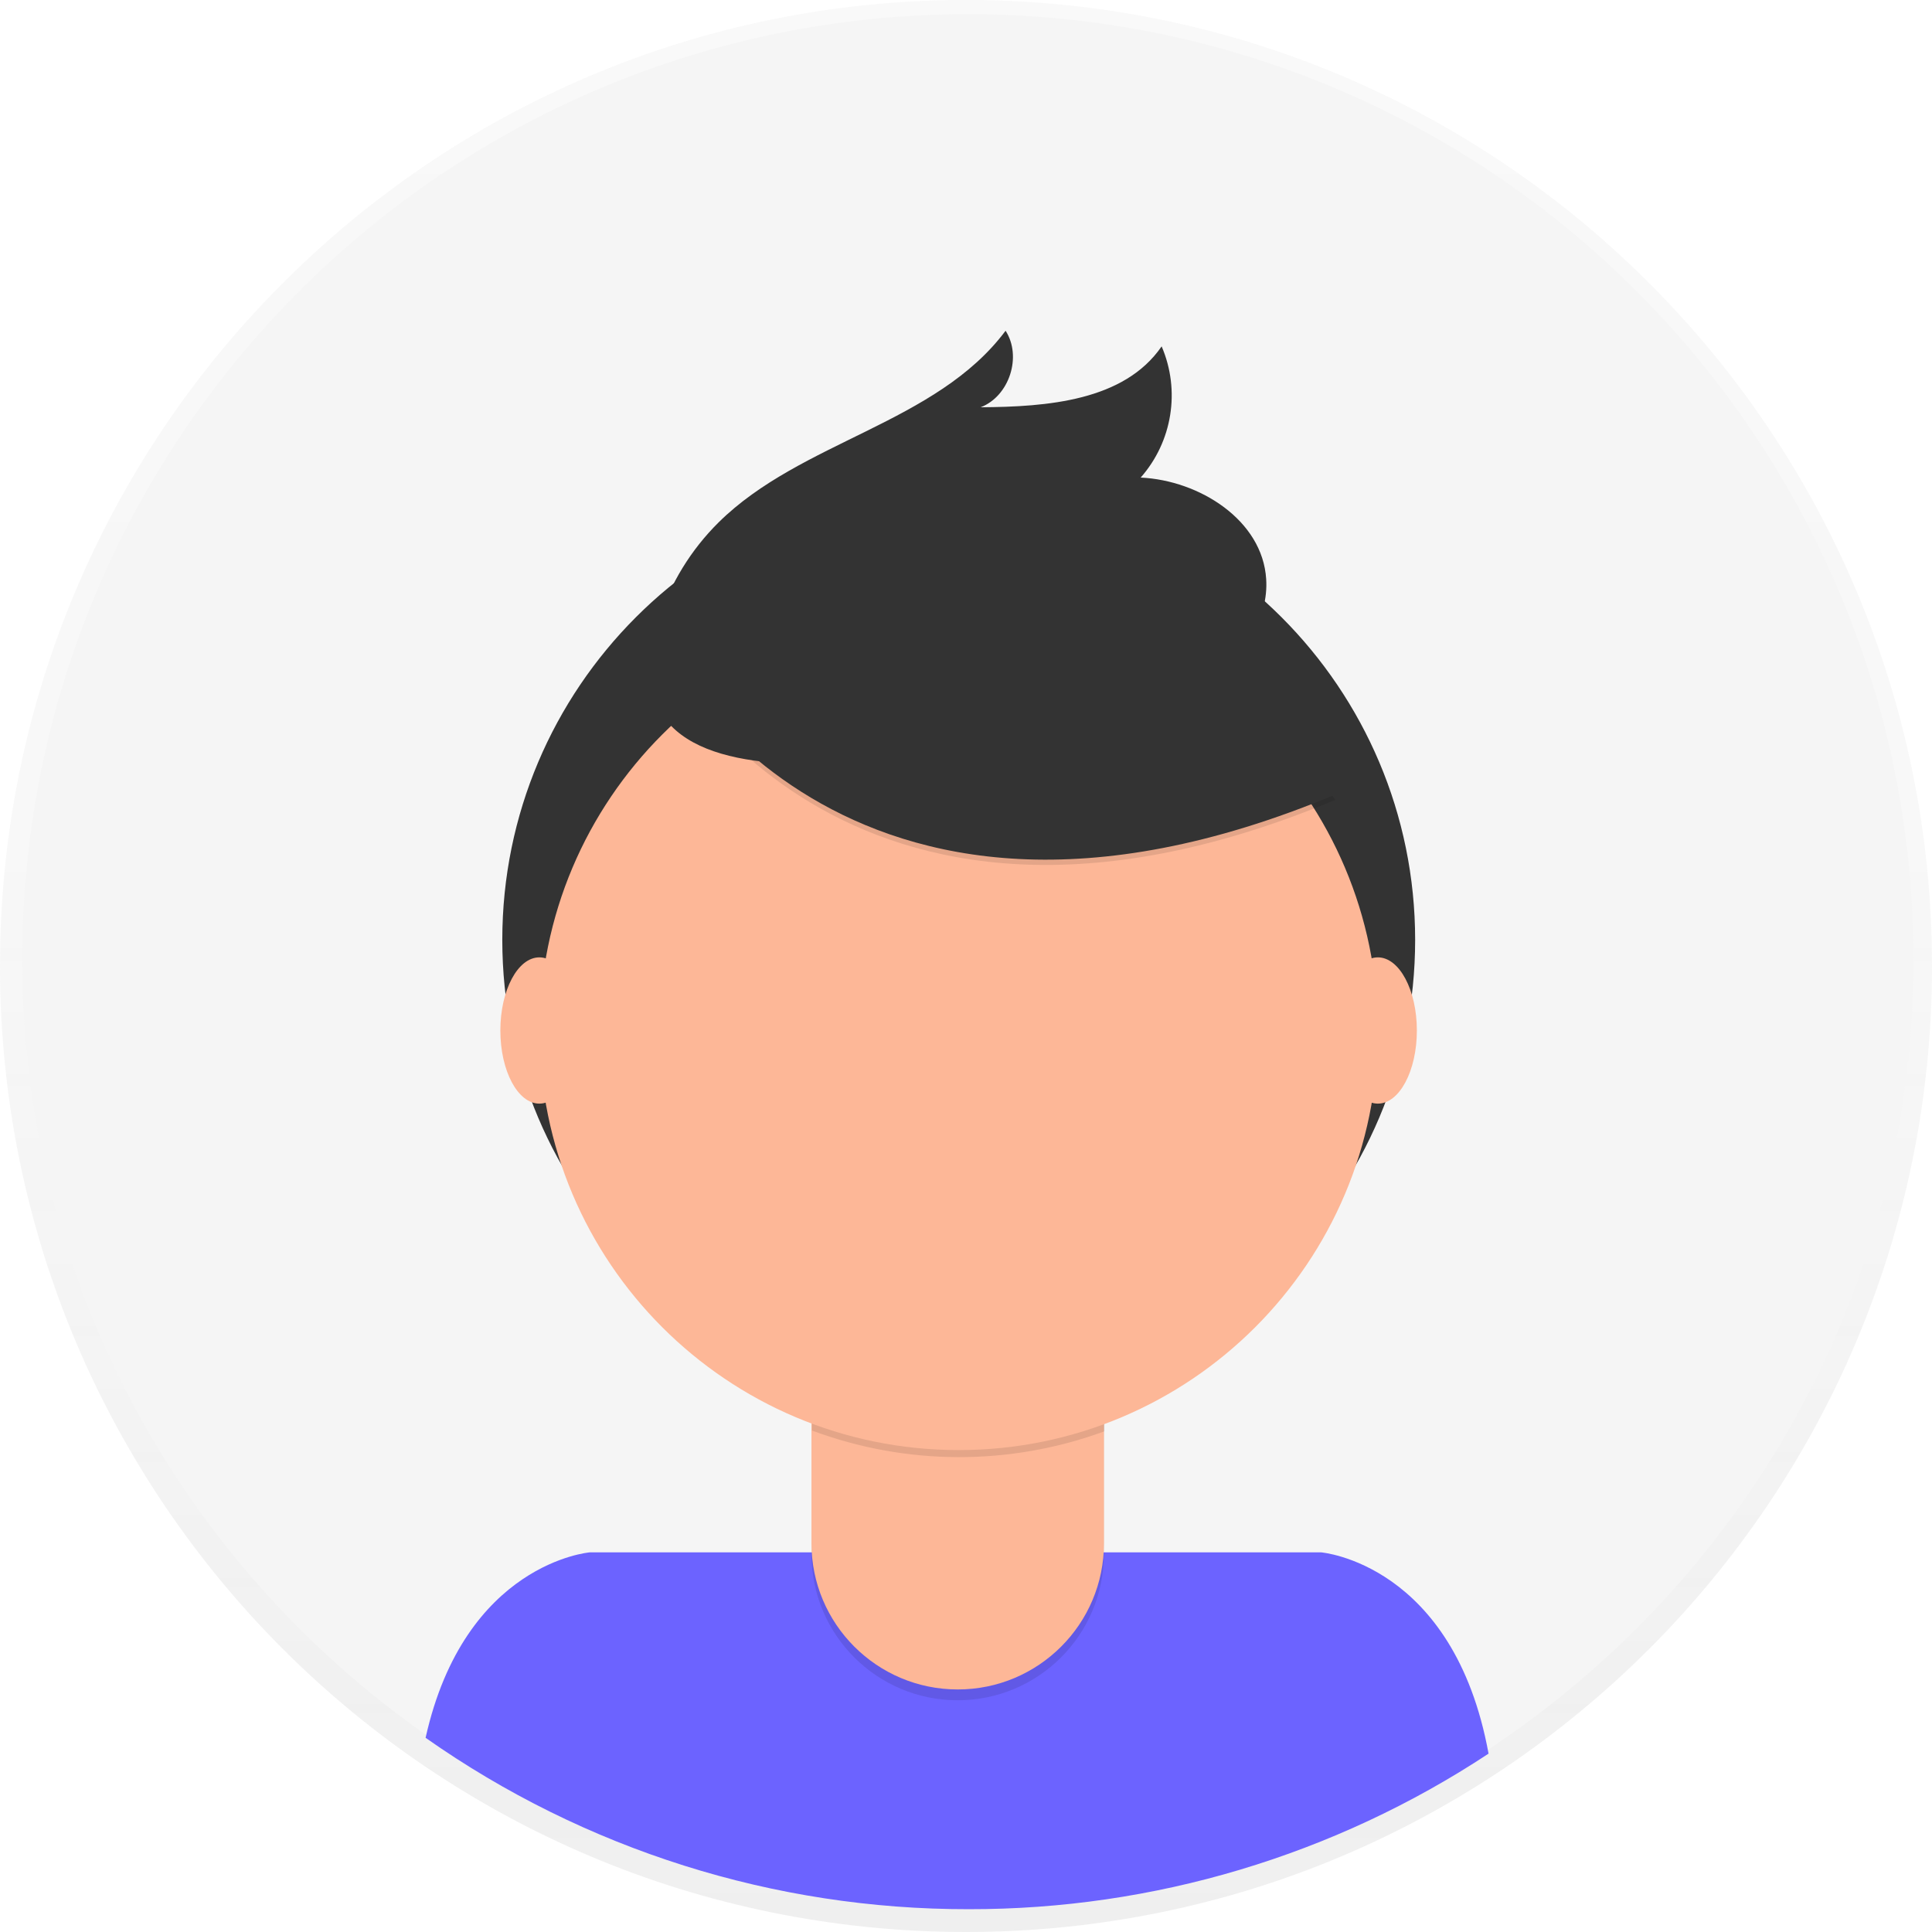
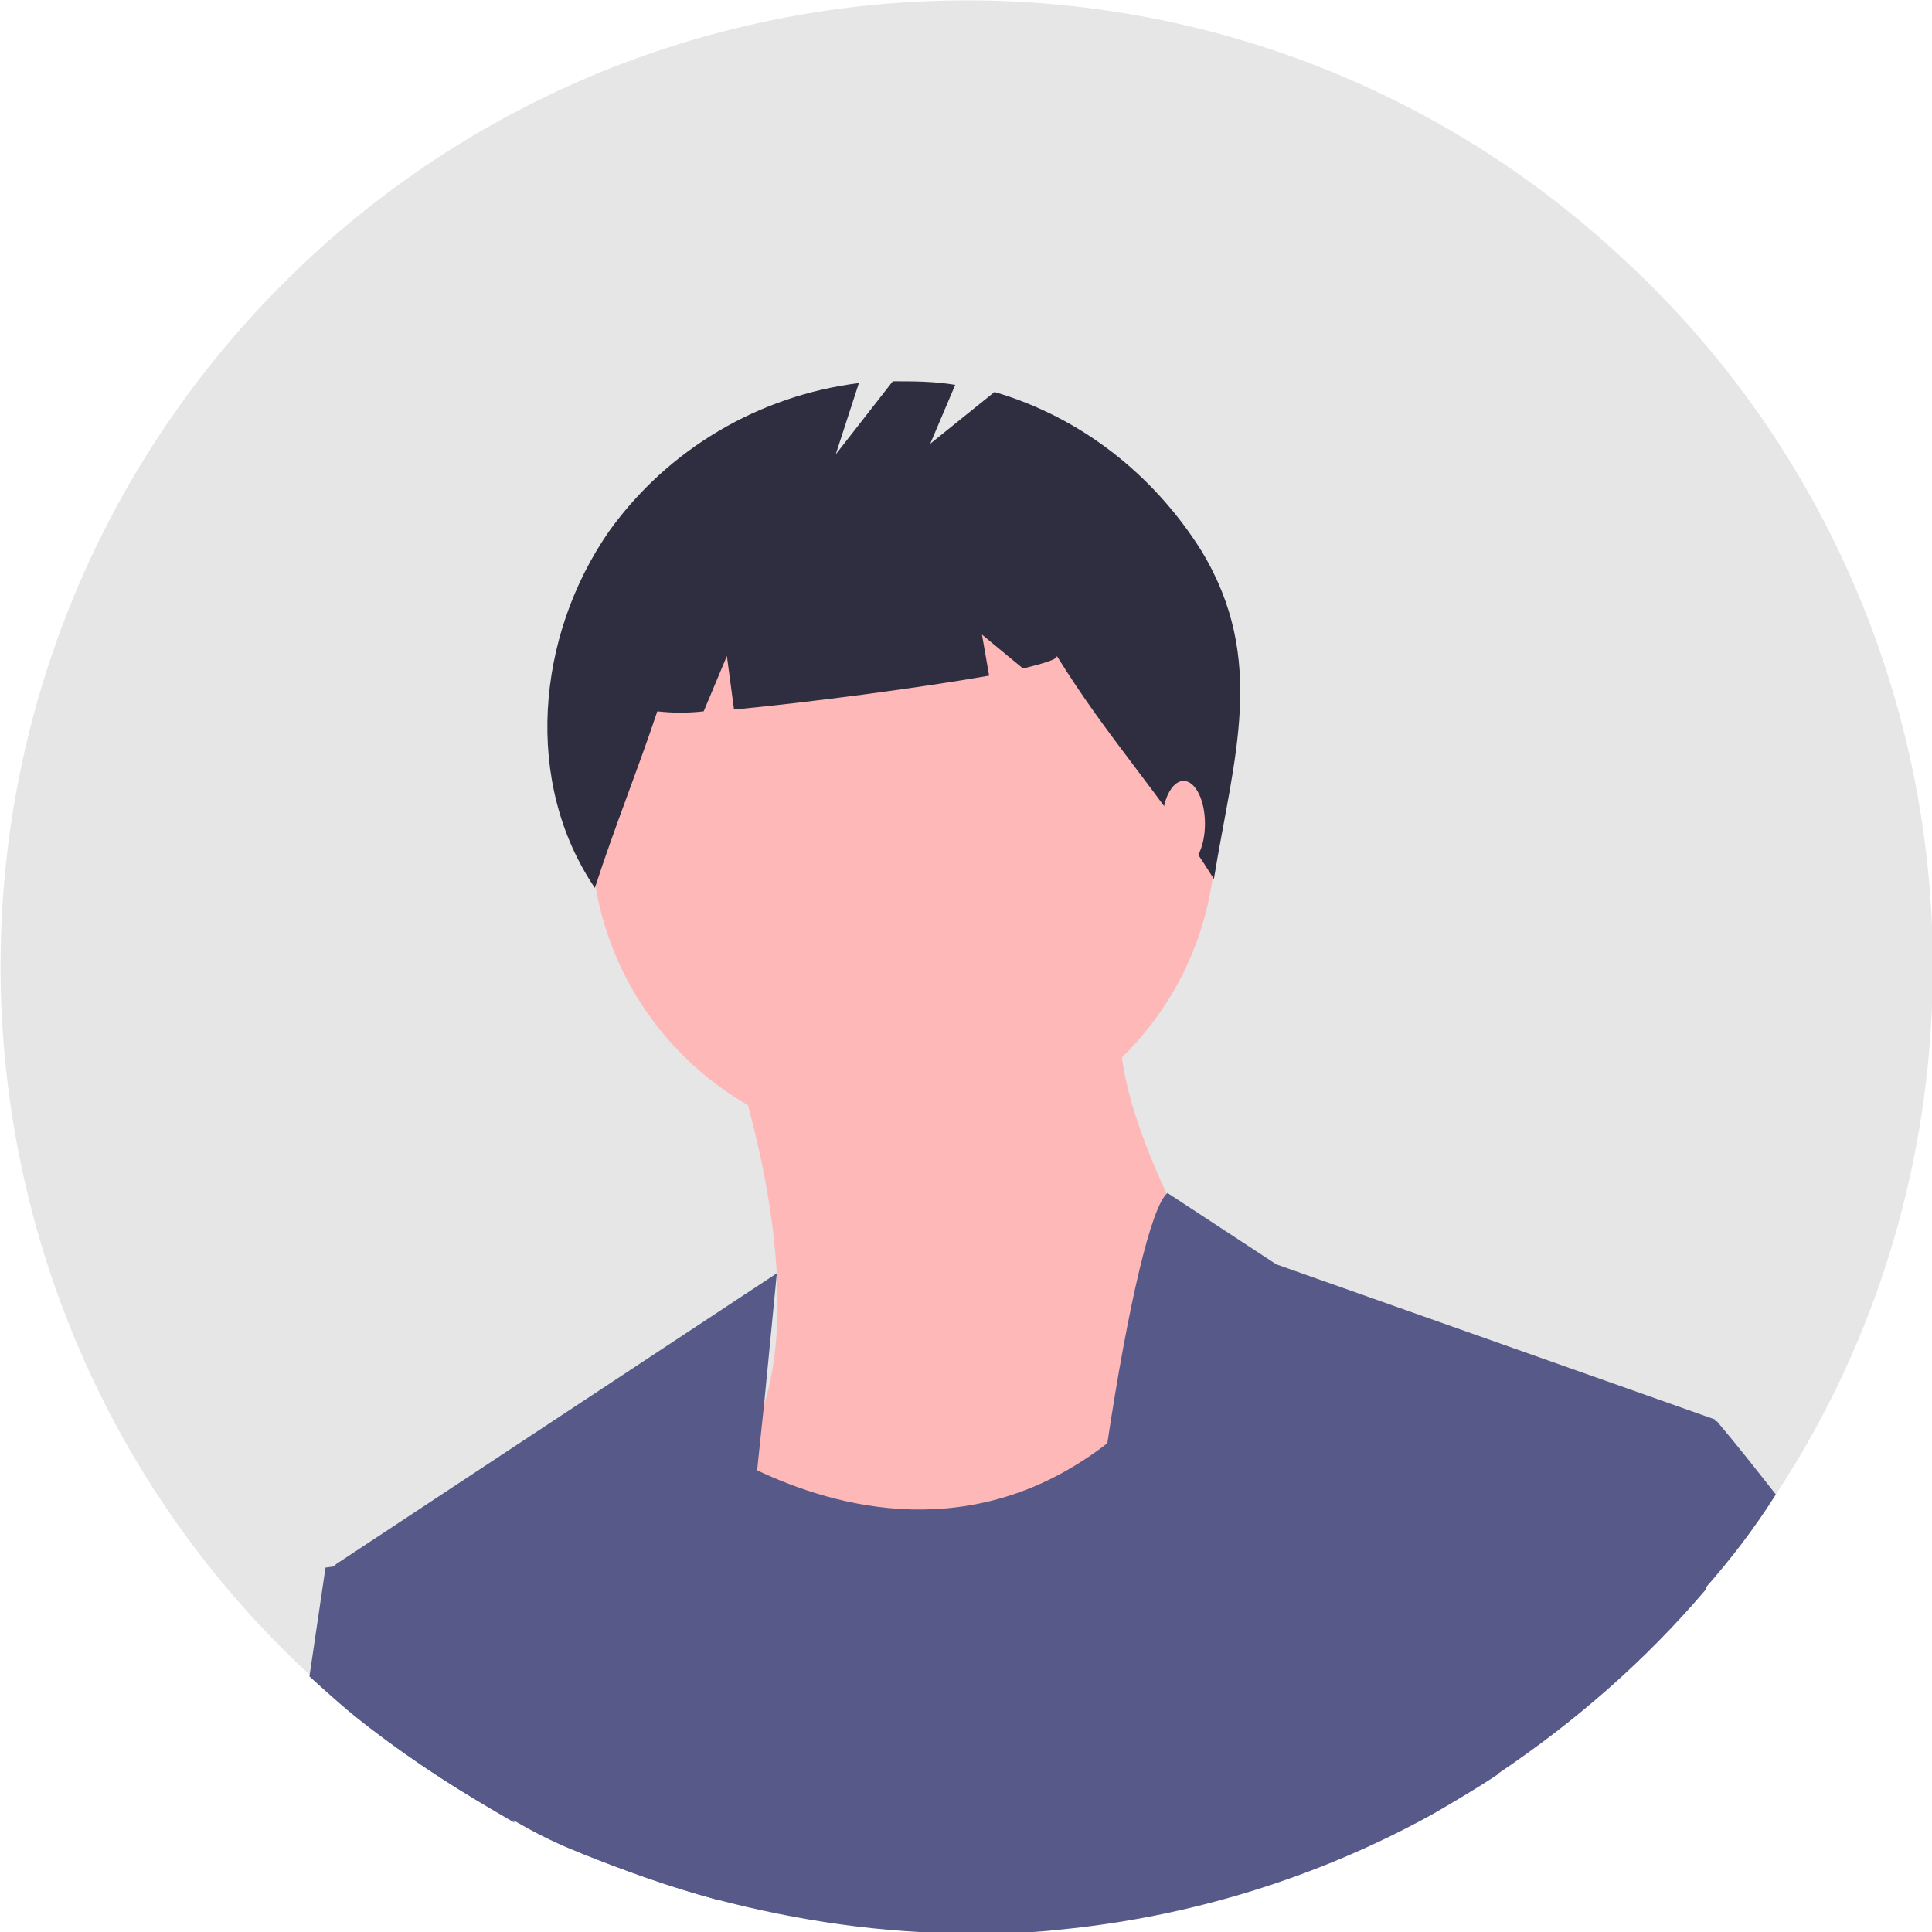
- <svg xmlns="http://www.w3.org/2000/svg" id="457bf273-24a3-4fd8-a857-e9b918267d6a" data-name="Layer 1" width="698" height="698" viewBox="0 0 698 698">
-   <defs>
-     <linearGradient id="b247946c-c62f-4d08-994a-4c3d64e1e98f" x1="349" y1="698" x2="349" gradientUnits="userSpaceOnUse">
-       <stop offset="0" stop-color="gray" stop-opacity="0.25" />
-       <stop offset="0.54" stop-color="gray" stop-opacity="0.12" />
-       <stop offset="1" stop-color="gray" stop-opacity="0.1" />
-     </linearGradient>
-   </defs>
-   <g opacity="0.5">
-     <circle cx="349" cy="349" r="349" fill="url(#b247946c-c62f-4d08-994a-4c3d64e1e98f)" />
+ <svg xmlns="http://www.w3.org/2000/svg" version="1.1" id="Layer_1" x="0px" y="0px" viewBox="0 0 108.3 108.3" style="enable-background:new 0 0 108.3 108.3;" xml:space="preserve">
+   <style type="text/css">
+ 	.st0{fill:#E6E6E6;}
+ 	.st1{fill:#FFB8B8;}
+ 	.st2{fill:#575A89;}
+ 	.st3{fill:#2F2E41;}
+ </style>
+   <g id="Group_45" transform="translate(-191 -152.079)">
+     <g id="Group_30" transform="translate(282.246 224.353)">
+       <path id="Path_944" class="st0" d="M17.1-18.1c0,10.5-3,20.8-8.8,29.6c-1.2,1.9-2.5,3.6-4,5.3c-3.4,4-7.3,7.4-11.6,10.3    c-1.2,0.8-2.4,1.5-3.6,2.2c-6.5,3.6-13.7,5.8-21,6.5c-1.7,0.2-3.4,0.2-5.1,0.2c-4.7,0-9.4-0.6-14-1.8c-2.6-0.7-5.1-1.6-7.6-2.6    c-1.3-0.5-2.5-1.1-3.7-1.8c-2.9-1.5-5.6-3.3-8.2-5.3c-1.2-0.9-2.3-1.9-3.4-2.9C-95.8,1.3-97.1-33-76.8-54.9s54.6-23.3,76.5-2.9    C10.8-47.6,17.1-33.2,17.1-18.1L17.1-18.1z" />
+       <path id="Path_945" class="st1" d="M-50.2-13.2c0,0,4.9,13.7,1.1,21.4s6,16.4,6,16.4s25.8-13.1,22.5-19.7s-8.8-15.3-7.7-20.8    L-50.2-13.2z" />
+       <ellipse id="Ellipse_185" class="st1" cx="-40.6" cy="-25.5" rx="17.5" ry="17.5" />
+       <path id="Path_946" class="st2" d="M-51.1,34.2c-2.6-0.7-5.1-1.6-7.6-2.6l0.5-13.3l4.9-11c1.1,0.9,2.3,1.6,3.5,2.3    c0.3,0.2,0.6,0.3,0.9,0.5c4.6,2.2,12.2,4.2,19.5-1.3c2.7-2.1,5-4.7,6.7-7.6L-8.8,9l0.7,8.4l0.8,9.8c-1.2,0.8-2.4,1.5-3.6,2.2    c-6.5,3.6-13.7,5.8-21,6.5c-1.7,0.2-3.4,0.2-5.1,0.2C-41.8,36.1-46.5,35.4-51.1,34.2z" />
+       <path id="Path_947" class="st2" d="M-47.7-0.9L-47.7-0.9l-0.7,7.2l-0.4,3.8l-0.5,5.6l-1.8,18.5c-2.6-0.7-5.1-1.6-7.6-2.6    c-1.3-0.5-2.5-1.1-3.7-1.8c-2.9-1.5-5.6-3.3-8.2-5.3l-1.9-9l0.1-0.1L-47.7-0.9z" />
+       <path id="Path_948" class="st2" d="M-10.9,29.3c-6.5,3.6-13.7,5.8-21,6.5c0.4-6.7,1-13.1,1.6-18.8c0.3-2.9,0.7-5.7,1.1-8.2    c1.2-8,2.5-13.5,3.4-14.2l6.1,4L4.9,7.3l-0.5,9.5c-3.4,4-7.3,7.4-11.6,10.3C-8.5,27.9-9.7,28.7-10.9,29.3z" />
+       <path id="Path_949" class="st2" d="M-70.5,24.6c-1.2-0.9-2.3-1.9-3.4-2.9l0.9-6.1l0.7-0.1l3.1-0.4l6.8,14.8    C-65.2,28.3-67.9,26.6-70.5,24.6L-70.5,24.6z" />
+       <path id="Path_950" class="st2" d="M8.3,11.5c-1.2,1.9-2.5,3.6-4,5.3c-3.4,4-7.3,7.4-11.6,10.3c-1.2,0.8-2.4,1.5-3.6,2.2l-0.6-2.8    l3.5-9.1l4.2-11.1l8.8,1.1C6.1,8.7,7.2,10.1,8.3,11.5z" />
+       <path id="Path_951" class="st3" d="M-23.9-41.4c-2.7-4.3-6.8-7.5-11.6-8.9l-3.6,2.9l1.4-3.3c-1.2-0.2-2.3-0.2-3.5-0.2l-3.2,4.1    l1.3-4c-5.6,0.7-10.7,3.7-14,8.3c-4.1,5.9-4.8,14.1-0.8,20c1.1-3.4,2.4-6.6,3.5-9.9c0.9,0.1,1.7,0.1,2.6,0l1.3-3.1l0.4,3    c4.2-0.4,10.3-1.2,14.3-1.9l-0.4-2.3l2.3,1.9c1.2-0.3,1.9-0.5,1.9-0.7c2.9,4.7,5.8,7.7,8.8,12.5C-22.1-29.8-20.2-35.3-23.9-41.4z" />
+       <ellipse id="Ellipse_186" class="st1" cx="-24.9" cy="-26.1" rx="1.2" ry="2.4" />
+     </g>
  </g>
-   <circle cx="349.68" cy="346.77" r="341.64" fill="#f5f5f5" />
-   <path d="M601,790.76a340,340,0,0,0,187.79-56.2c-12.59-68.8-60.5-72.72-60.5-72.72H464.09s-45.21,3.71-59.33,67A340.07,340.07,0,0,0,601,790.76Z" transform="translate(-251 -101)" fill="#6c63ff" />
-   <circle cx="346.37" cy="339.57" r="164.9" fill="#333" />
-   <path d="M293.15,476.92H398.81a0,0,0,0,1,0,0v84.53A52.83,52.83,0,0,1,346,614.28h0a52.83,52.83,0,0,1-52.83-52.83V476.92a0,0,0,0,1,0,0Z" opacity="0.1" />
-   <path d="M296.5,473h99a3.35,3.35,0,0,1,3.35,3.35v81.18A52.83,52.83,0,0,1,346,610.37h0a52.83,52.83,0,0,1-52.83-52.83V476.35A3.35,3.35,0,0,1,296.5,473Z" fill="#fdb797" />
-   <path d="M544.34,617.82a152.07,152.07,0,0,0,105.66.29v-13H544.34Z" transform="translate(-251 -101)" opacity="0.1" />
-   <circle cx="346.37" cy="372.44" r="151.45" fill="#fdb797" />
-   <path d="M489.49,335.68S553.32,465.24,733.37,390l-41.92-65.73-74.31-26.67Z" transform="translate(-251 -101)" opacity="0.1" />
-   <path d="M489.49,333.78s63.83,129.56,243.88,54.3l-41.92-65.73-74.31-26.67Z" transform="translate(-251 -101)" fill="#333" />
-   <path d="M488.93,325a87.49,87.49,0,0,1,21.69-35.27c29.79-29.45,78.63-35.66,103.68-69.24,6,9.32,1.36,23.65-9,27.65,24-.16,51.81-2.26,65.38-22a44.89,44.89,0,0,1-7.57,47.4c21.27,1,44,15.4,45.34,36.65.92,14.16-8,27.56-19.59,35.68s-25.71,11.85-39.56,14.9C608.86,369.7,462.54,407.07,488.93,325Z" transform="translate(-251 -101)" fill="#333" />
-   <ellipse cx="194.86" cy="372.3" rx="14.09" ry="26.42" fill="#fdb797" />
-   <ellipse cx="497.8" cy="372.3" rx="14.09" ry="26.42" fill="#fdb797" />
</svg>
